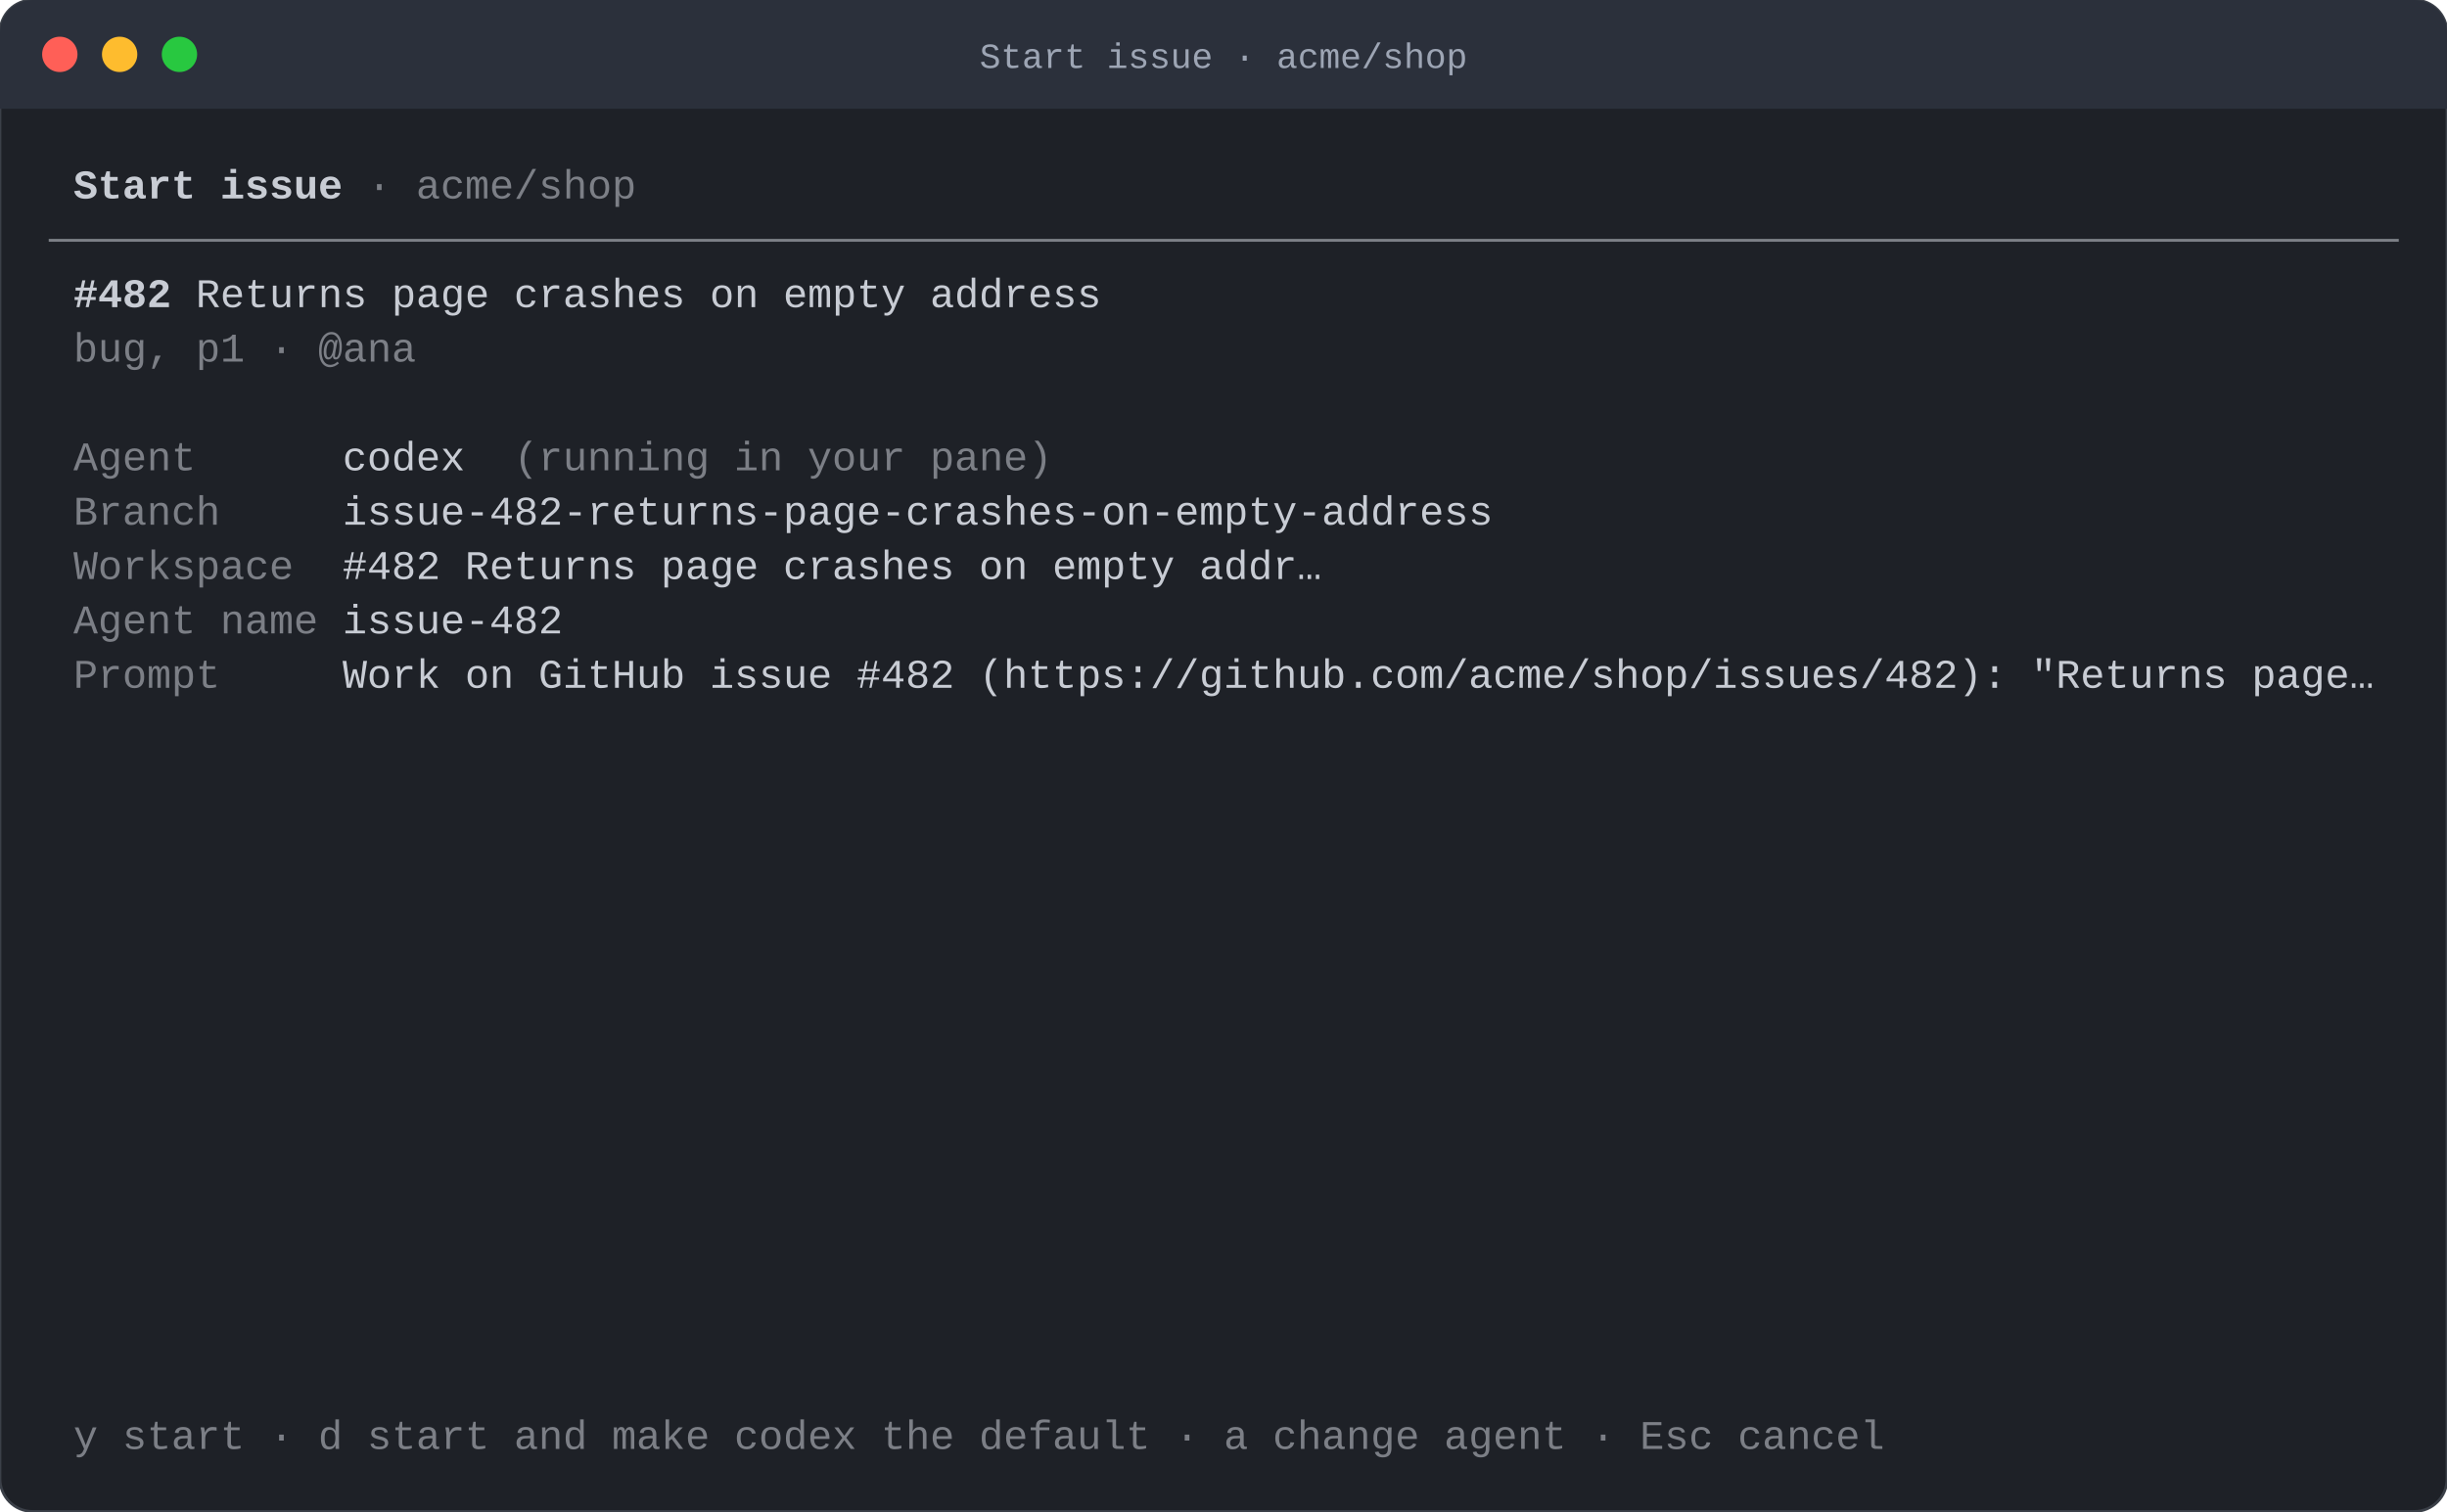
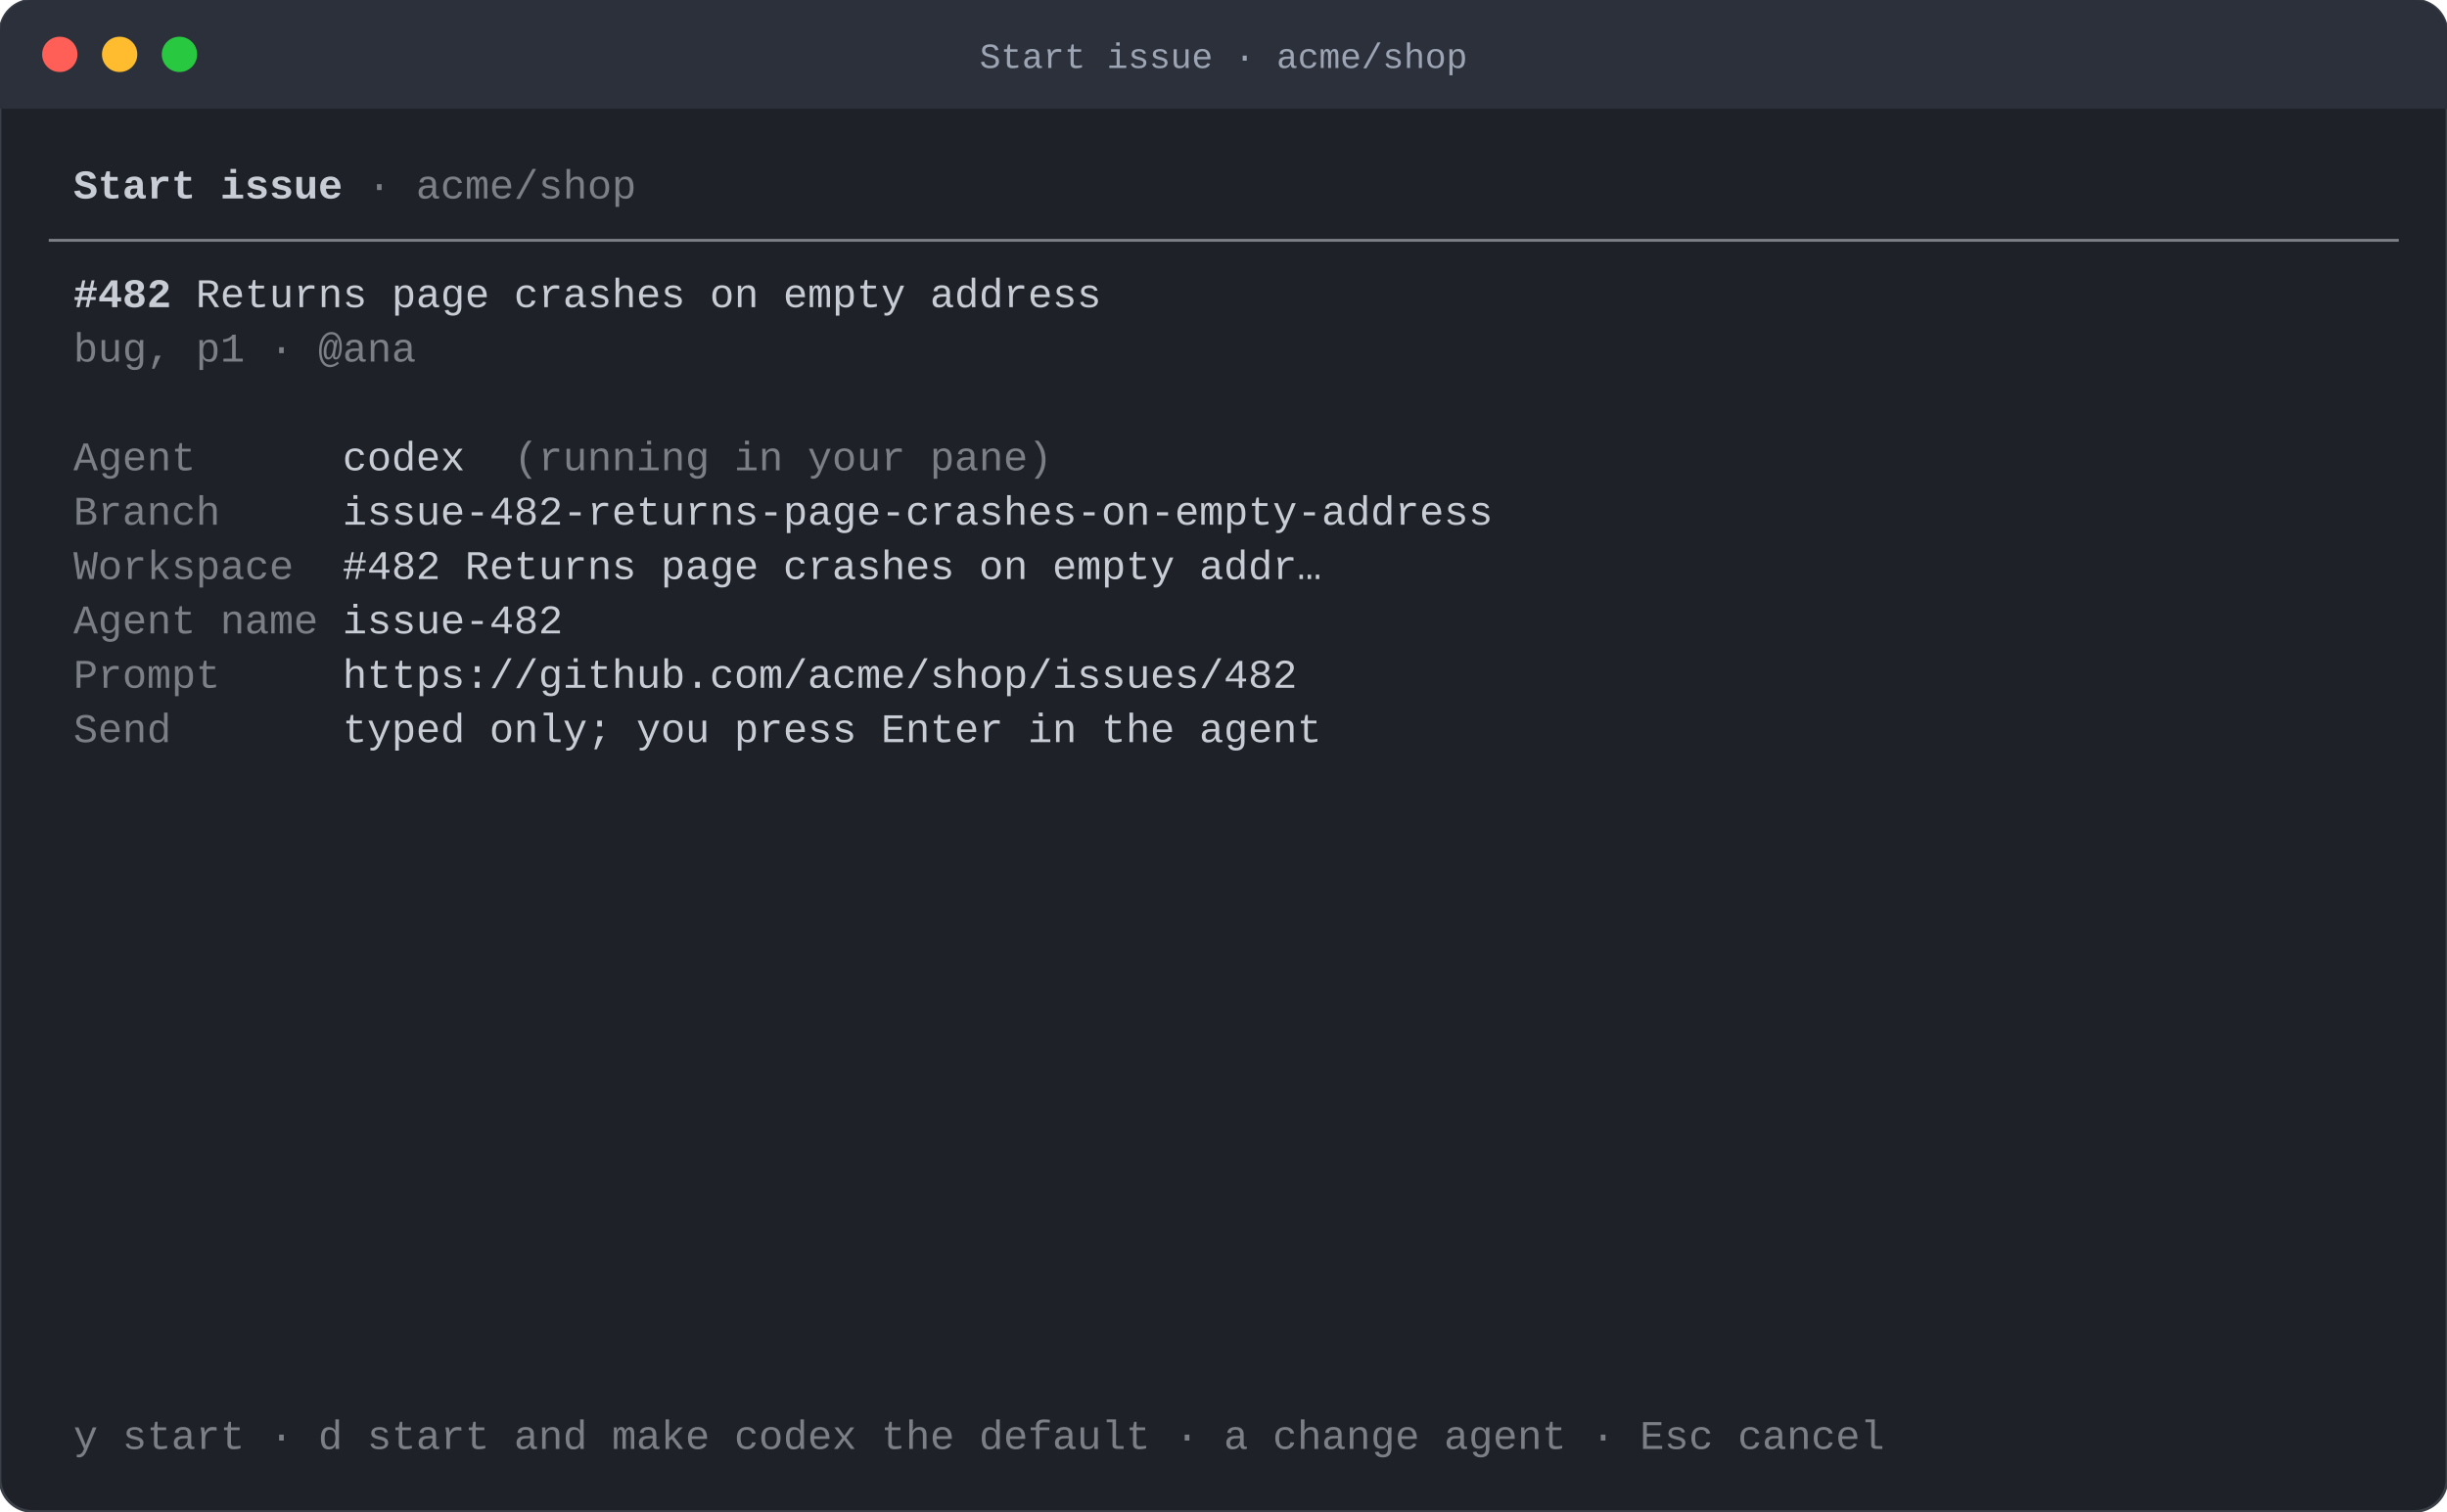
<svg xmlns="http://www.w3.org/2000/svg" width="900" height="556" viewBox="0 0 900 556" font-family="ui-monospace, SFMono-Regular, Menlo, Consolas, 'Liberation Mono', monospace" font-size="15">
  <rect width="900" height="556" rx="12" fill="#1e2127" stroke="#3b4048" />
  <path d="M12 0h876a12 12 0 0 1 12 12v28H0V12A12 12 0 0 1 12 0z" fill="#2b303b" />
  <circle cx="22" cy="20" r="6.5" fill="#ff5f57" />
  <circle cx="44" cy="20" r="6.5" fill="#febc2e" />
  <circle cx="66" cy="20" r="6.5" fill="#28c840" />
  <text x="450" y="25" text-anchor="middle" fill="#9da5b4" font-size="13">Start issue · acme/shop</text>
  <text x="18.0" y="73" textLength="108.0" lengthAdjust="spacingAndGlyphs" xml:space="preserve" fill="#c8ccd4" font-weight="bold"> Start issue</text>
  <text x="126.0" y="73" textLength="108.0" lengthAdjust="spacingAndGlyphs" xml:space="preserve" fill="#c8ccd4" opacity="0.55"> · acme/shop</text>
  <text x="18.0" y="93" textLength="864.0" lengthAdjust="spacingAndGlyphs" xml:space="preserve" fill="#c8ccd4" opacity="0.55">────────────────────────────────────────────────────────────────────────────────────────────────</text>
  <text x="27.0" y="113" textLength="36.0" lengthAdjust="spacingAndGlyphs" xml:space="preserve" fill="#c8ccd4" font-weight="bold">#482</text>
  <text x="63.0" y="113" textLength="351.0" lengthAdjust="spacingAndGlyphs" xml:space="preserve" fill="#c8ccd4"> Returns page crashes on empty address
</text>
  <text x="18.0" y="133" textLength="135.0" lengthAdjust="spacingAndGlyphs" xml:space="preserve" fill="#c8ccd4" opacity="0.55"> bug, p1 · @ana</text>
  <text x="27.0" y="173" textLength="90.0" lengthAdjust="spacingAndGlyphs" xml:space="preserve" fill="#c8ccd4" opacity="0.55">Agent     </text>
  <text x="117.0" y="173" textLength="54.0" lengthAdjust="spacingAndGlyphs" xml:space="preserve" fill="#c8ccd4"> codex</text>
  <text x="171.0" y="173" textLength="216.0" lengthAdjust="spacingAndGlyphs" xml:space="preserve" fill="#c8ccd4" opacity="0.55">  (running in your pane)</text>
  <text x="27.0" y="193" textLength="90.0" lengthAdjust="spacingAndGlyphs" xml:space="preserve" fill="#c8ccd4" opacity="0.55">Branch    </text>
  <text x="117.0" y="193" textLength="441.0" lengthAdjust="spacingAndGlyphs" xml:space="preserve" fill="#c8ccd4"> issue-482-returns-page-crashes-on-empty-address
</text>
  <text x="27.0" y="213" textLength="90.0" lengthAdjust="spacingAndGlyphs" xml:space="preserve" fill="#c8ccd4" opacity="0.55">Workspace </text>
  <text x="117.0" y="213" textLength="378.0" lengthAdjust="spacingAndGlyphs" xml:space="preserve" fill="#c8ccd4"> #482 Returns page crashes on empty addr…
</text>
  <text x="27.0" y="233" textLength="90.0" lengthAdjust="spacingAndGlyphs" xml:space="preserve" fill="#c8ccd4" opacity="0.55">Agent name</text>
  <text x="117.0" y="233" textLength="99.0" lengthAdjust="spacingAndGlyphs" xml:space="preserve" fill="#c8ccd4"> issue-482
</text>
  <text x="27.0" y="253" textLength="90.0" lengthAdjust="spacingAndGlyphs" xml:space="preserve" fill="#c8ccd4" opacity="0.55">Prompt    </text>
-   <text x="117.0" y="253" textLength="756.0" lengthAdjust="spacingAndGlyphs" xml:space="preserve" fill="#c8ccd4"> Work on GitHub issue #482 (https://github.com/acme/shop/issues/482): "Returns page…</text>
+   <text x="117.0" y="253" textLength="369.0" lengthAdjust="spacingAndGlyphs" xml:space="preserve" fill="#c8ccd4"> https://github.com/acme/shop/issues/482
+ </text>
+   <text x="27.0" y="273" textLength="90.0" lengthAdjust="spacingAndGlyphs" xml:space="preserve" fill="#c8ccd4" opacity="0.55">Send      </text>
+   <text x="117.0" y="273" textLength="378.0" lengthAdjust="spacingAndGlyphs" xml:space="preserve" fill="#c8ccd4"> typed only; you press Enter in the agent
+ </text>
  <text x="18.0" y="533" textLength="675.0" lengthAdjust="spacingAndGlyphs" xml:space="preserve" fill="#c8ccd4" opacity="0.55"> y start · d start and make codex the default · a change agent · Esc cancel</text>
</svg>
